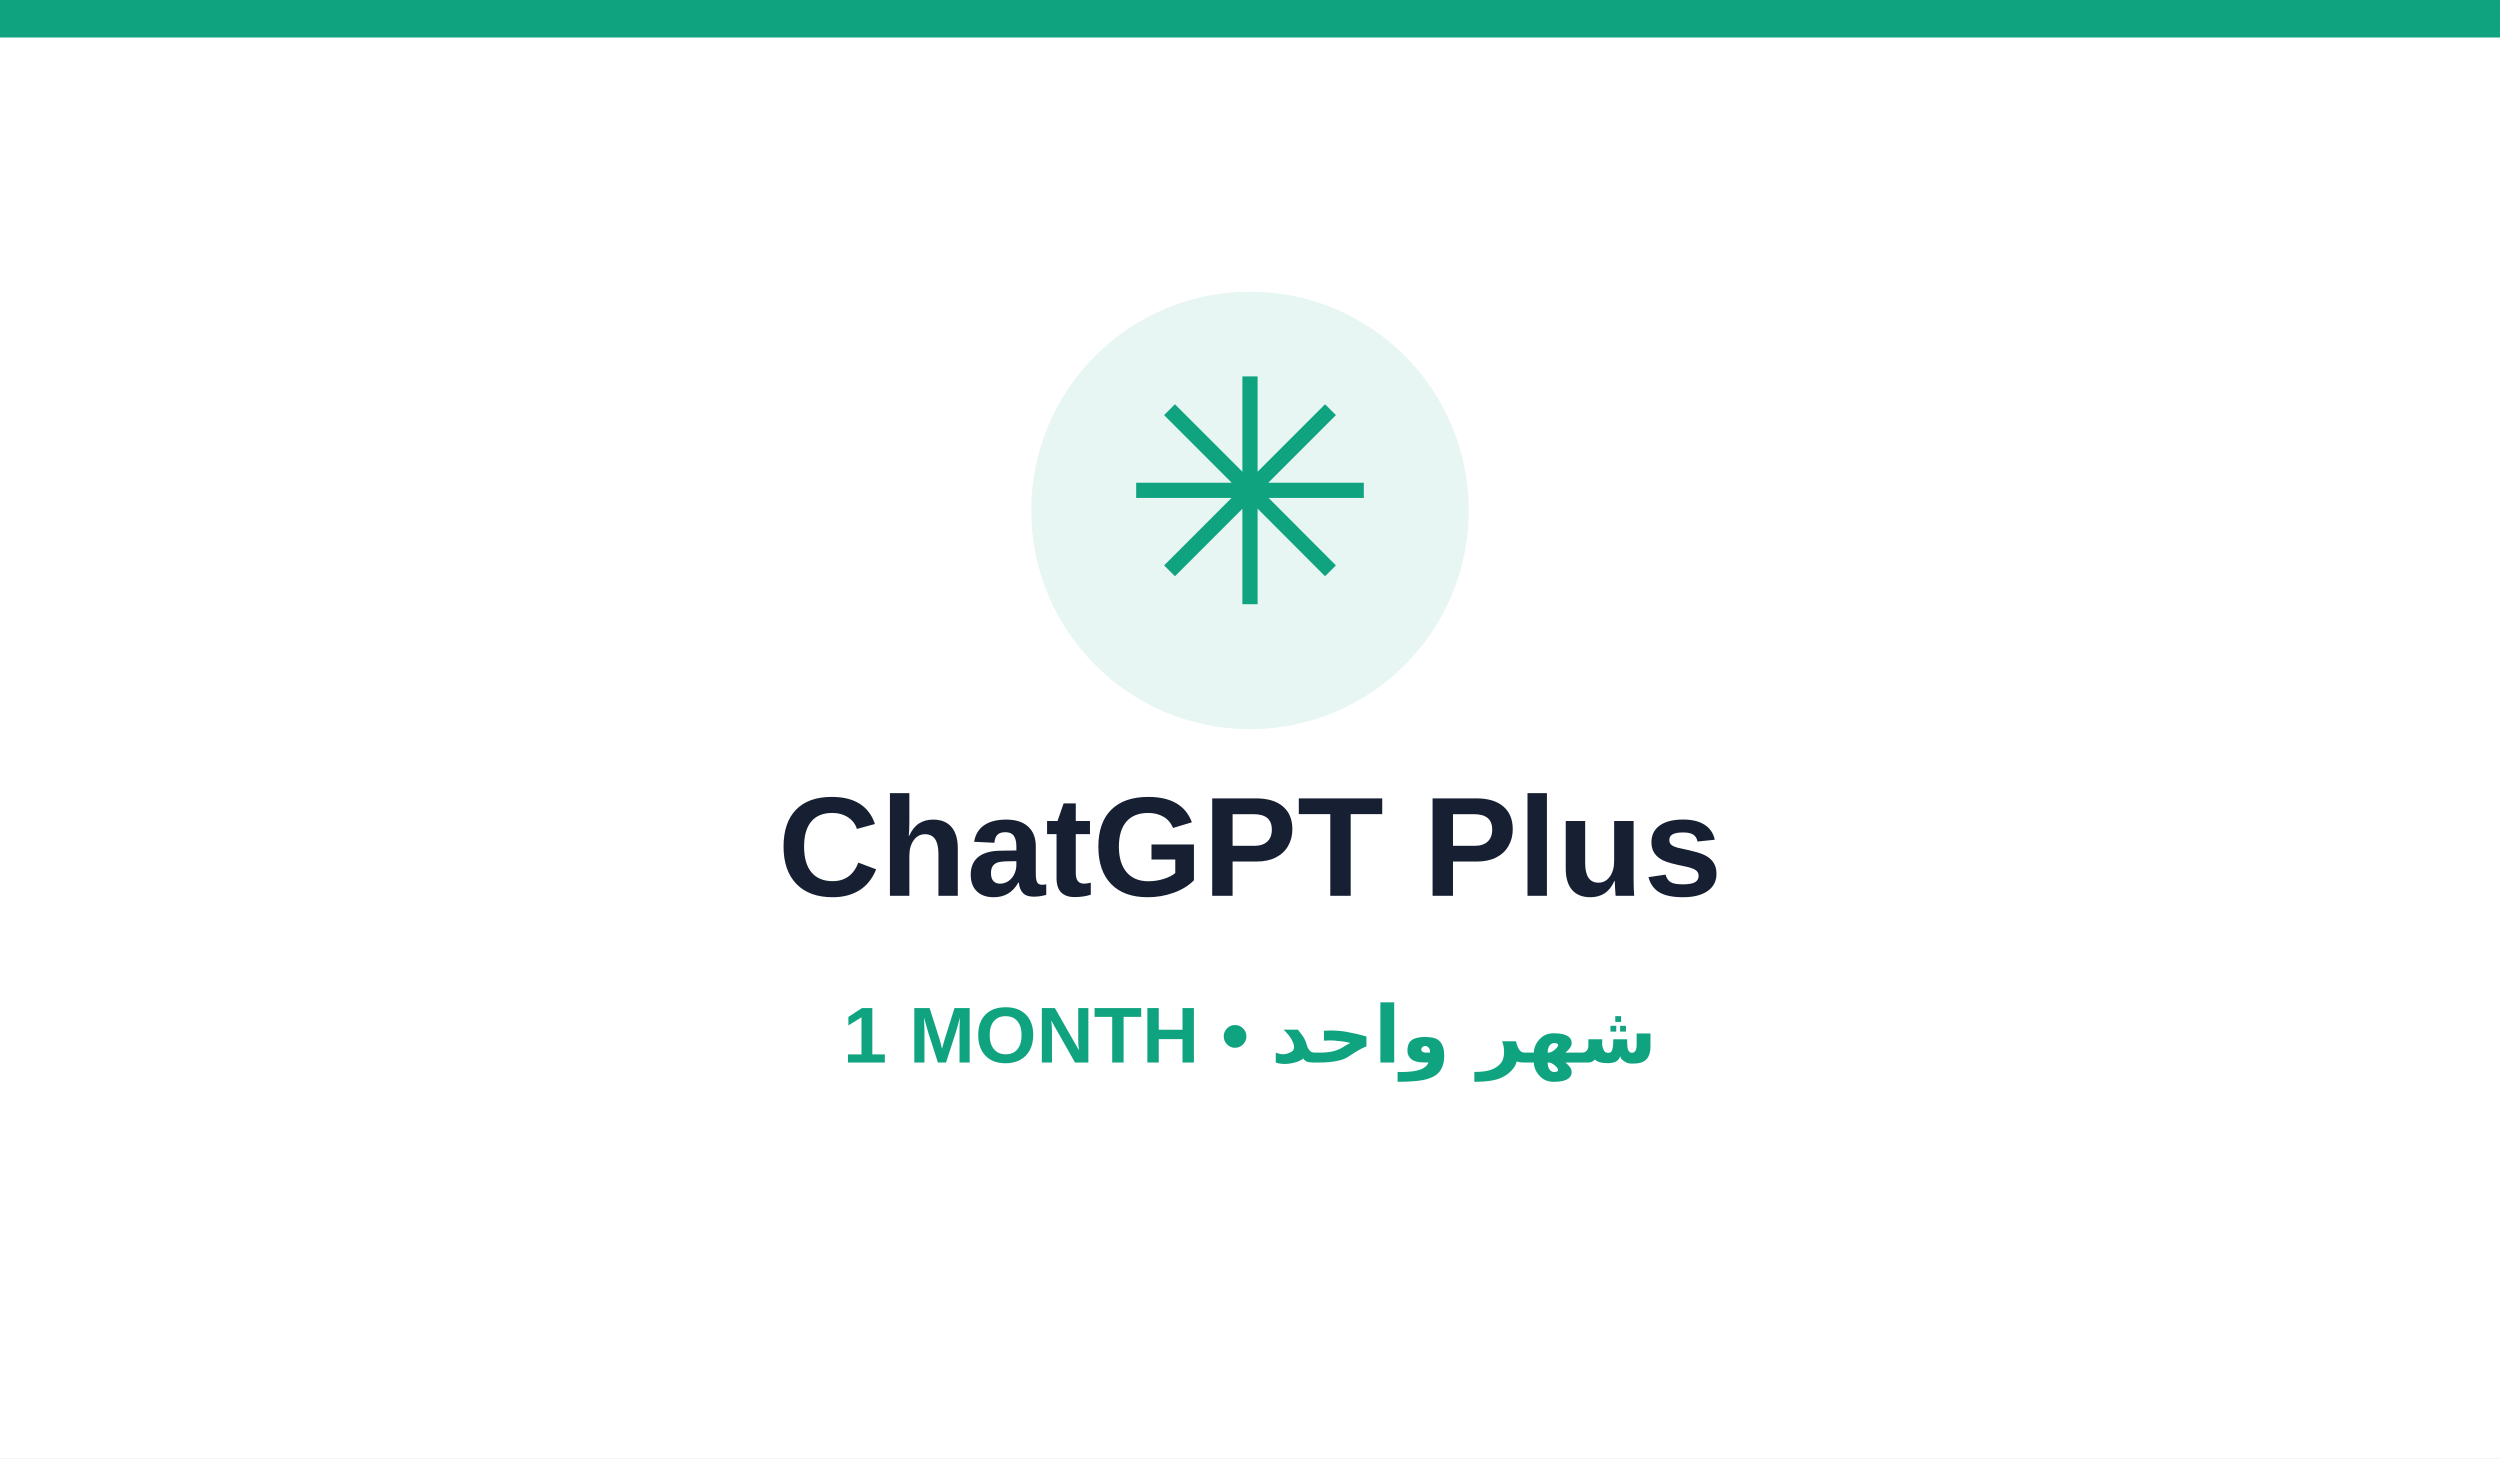
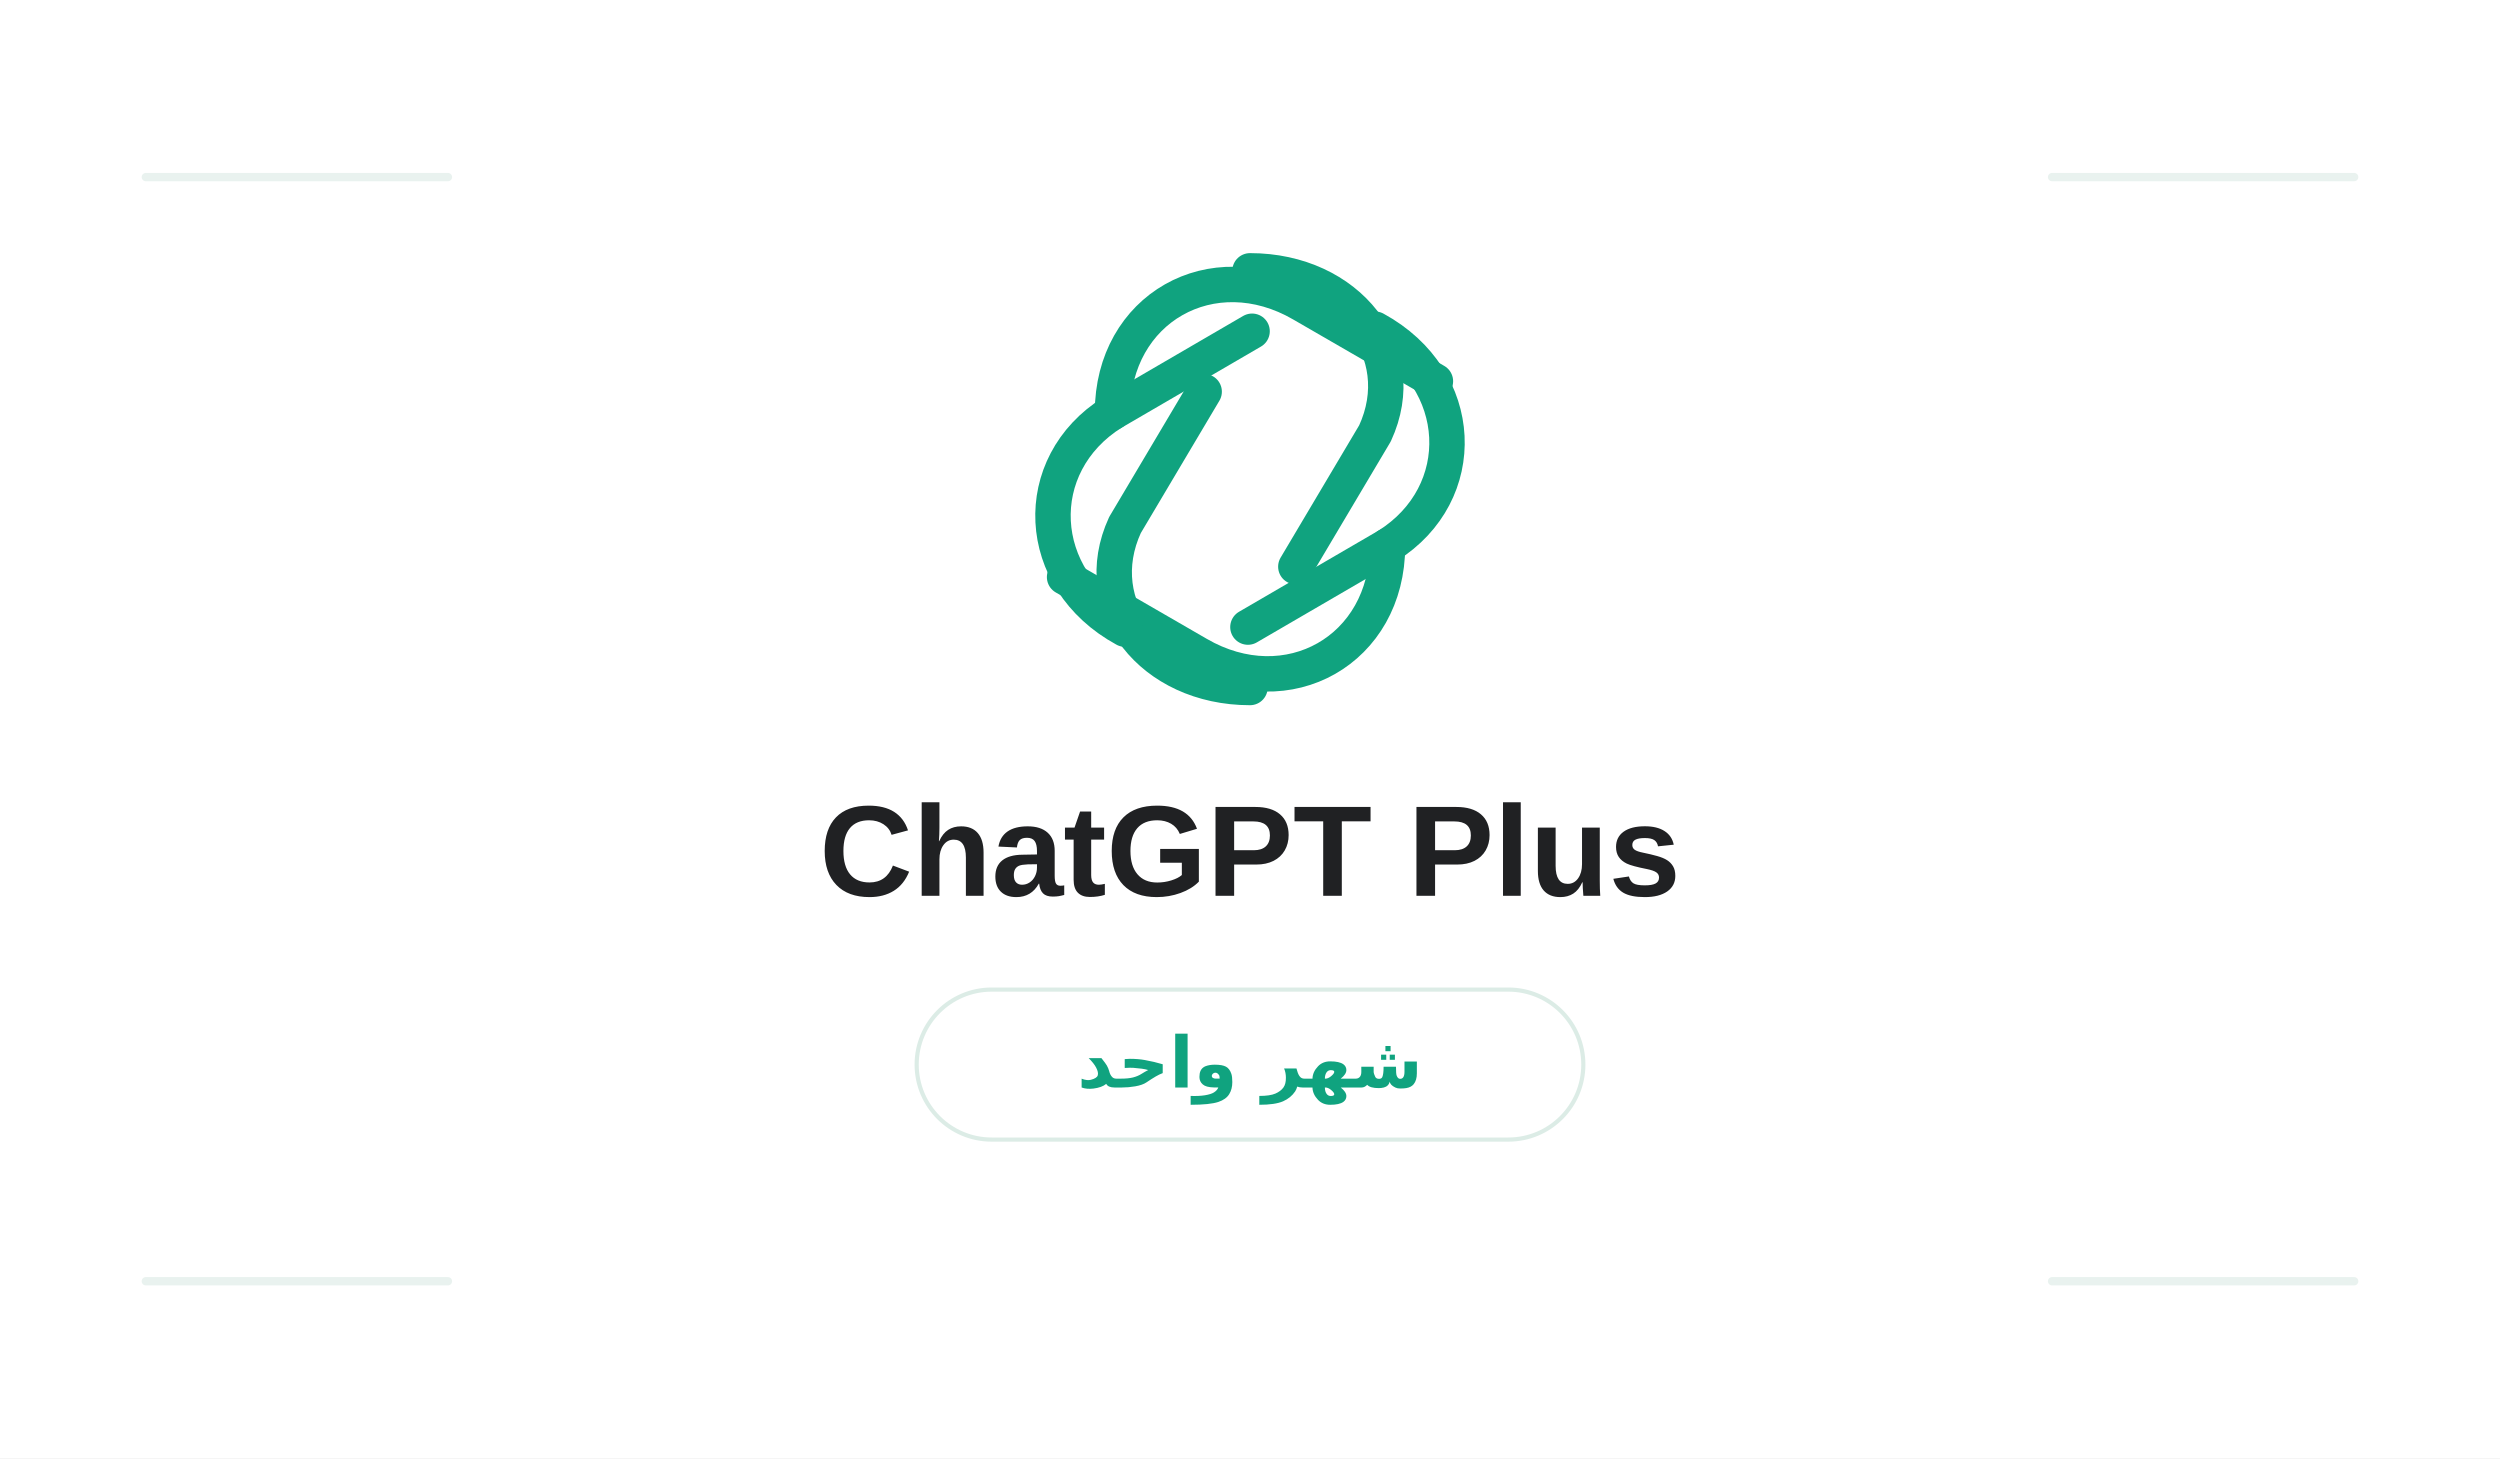
- <svg xmlns="http://www.w3.org/2000/svg" width="1200" height="700" viewBox="0 0 1200 700">
-   <rect width="1200" height="700" fill="#ffffff" />
-   <path d="M0 0H1200V18H0Z" fill="#10a37f" />
-   <circle cx="600" cy="245" r="105" fill="#10a37f" fill-opacity=".10" />
-   <text x="600" y="290" text-anchor="middle" font-family="Arial,sans-serif" font-size="150" font-weight="700" fill="#10a37f">✳</text>
-   <text x="600" y="430" text-anchor="middle" font-family="Arial,sans-serif" font-size="68" font-weight="700" fill="#172033">ChatGPT Plus</text>
-   <text x="600" y="510" text-anchor="middle" font-family="Arial,sans-serif" font-size="38" font-weight="600" fill="#10a37f">1 MONTH • شهر واحد</text>
+ <svg xmlns="http://www.w3.org/2000/svg" width="1200" height="700" viewBox="0 0 1200 700" role="img" aria-label="ChatGPT Plus - شهر واحد">
+   <rect width="1200" height="700" fill="#fff" />
+   <path d="M70 85h145M985 85h145M70 615h145M985 615h145" stroke="#e9f2ef" stroke-width="4" stroke-linecap="round" />
+   <g fill="none" stroke="#10a37f" stroke-width="17" stroke-linecap="round" stroke-linejoin="round">
+     <path d="M600 130c47 0 78 39 60 78l-38 64" />
+     <path d="M660 158c44 24 46 79 6 104l-67 39" />
+     <path d="M666 262c0 50-48 77-91 52l-64-37" />
+     <path d="M600 330c-47 0-78-39-60-78l38-64" />
+     <path d="M540 302c-44-24-46-79-6-104l67-39" />
+     <path d="M534 198c0-50 48-77 91-52l64 37" />
+   </g>
+   <text x="600" y="430" text-anchor="middle" font-family="Arial,sans-serif" font-size="62" font-weight="700" fill="#202123">ChatGPT Plus</text>
+   <rect x="440" y="475" width="320" height="72" rx="36" fill="#fff" stroke="#dcece6" stroke-width="2" />
+   <text x="600" y="522" text-anchor="middle" font-family="Arial,sans-serif" font-size="34" font-weight="600" fill="#10a37f">شهر واحد</text>
</svg>
